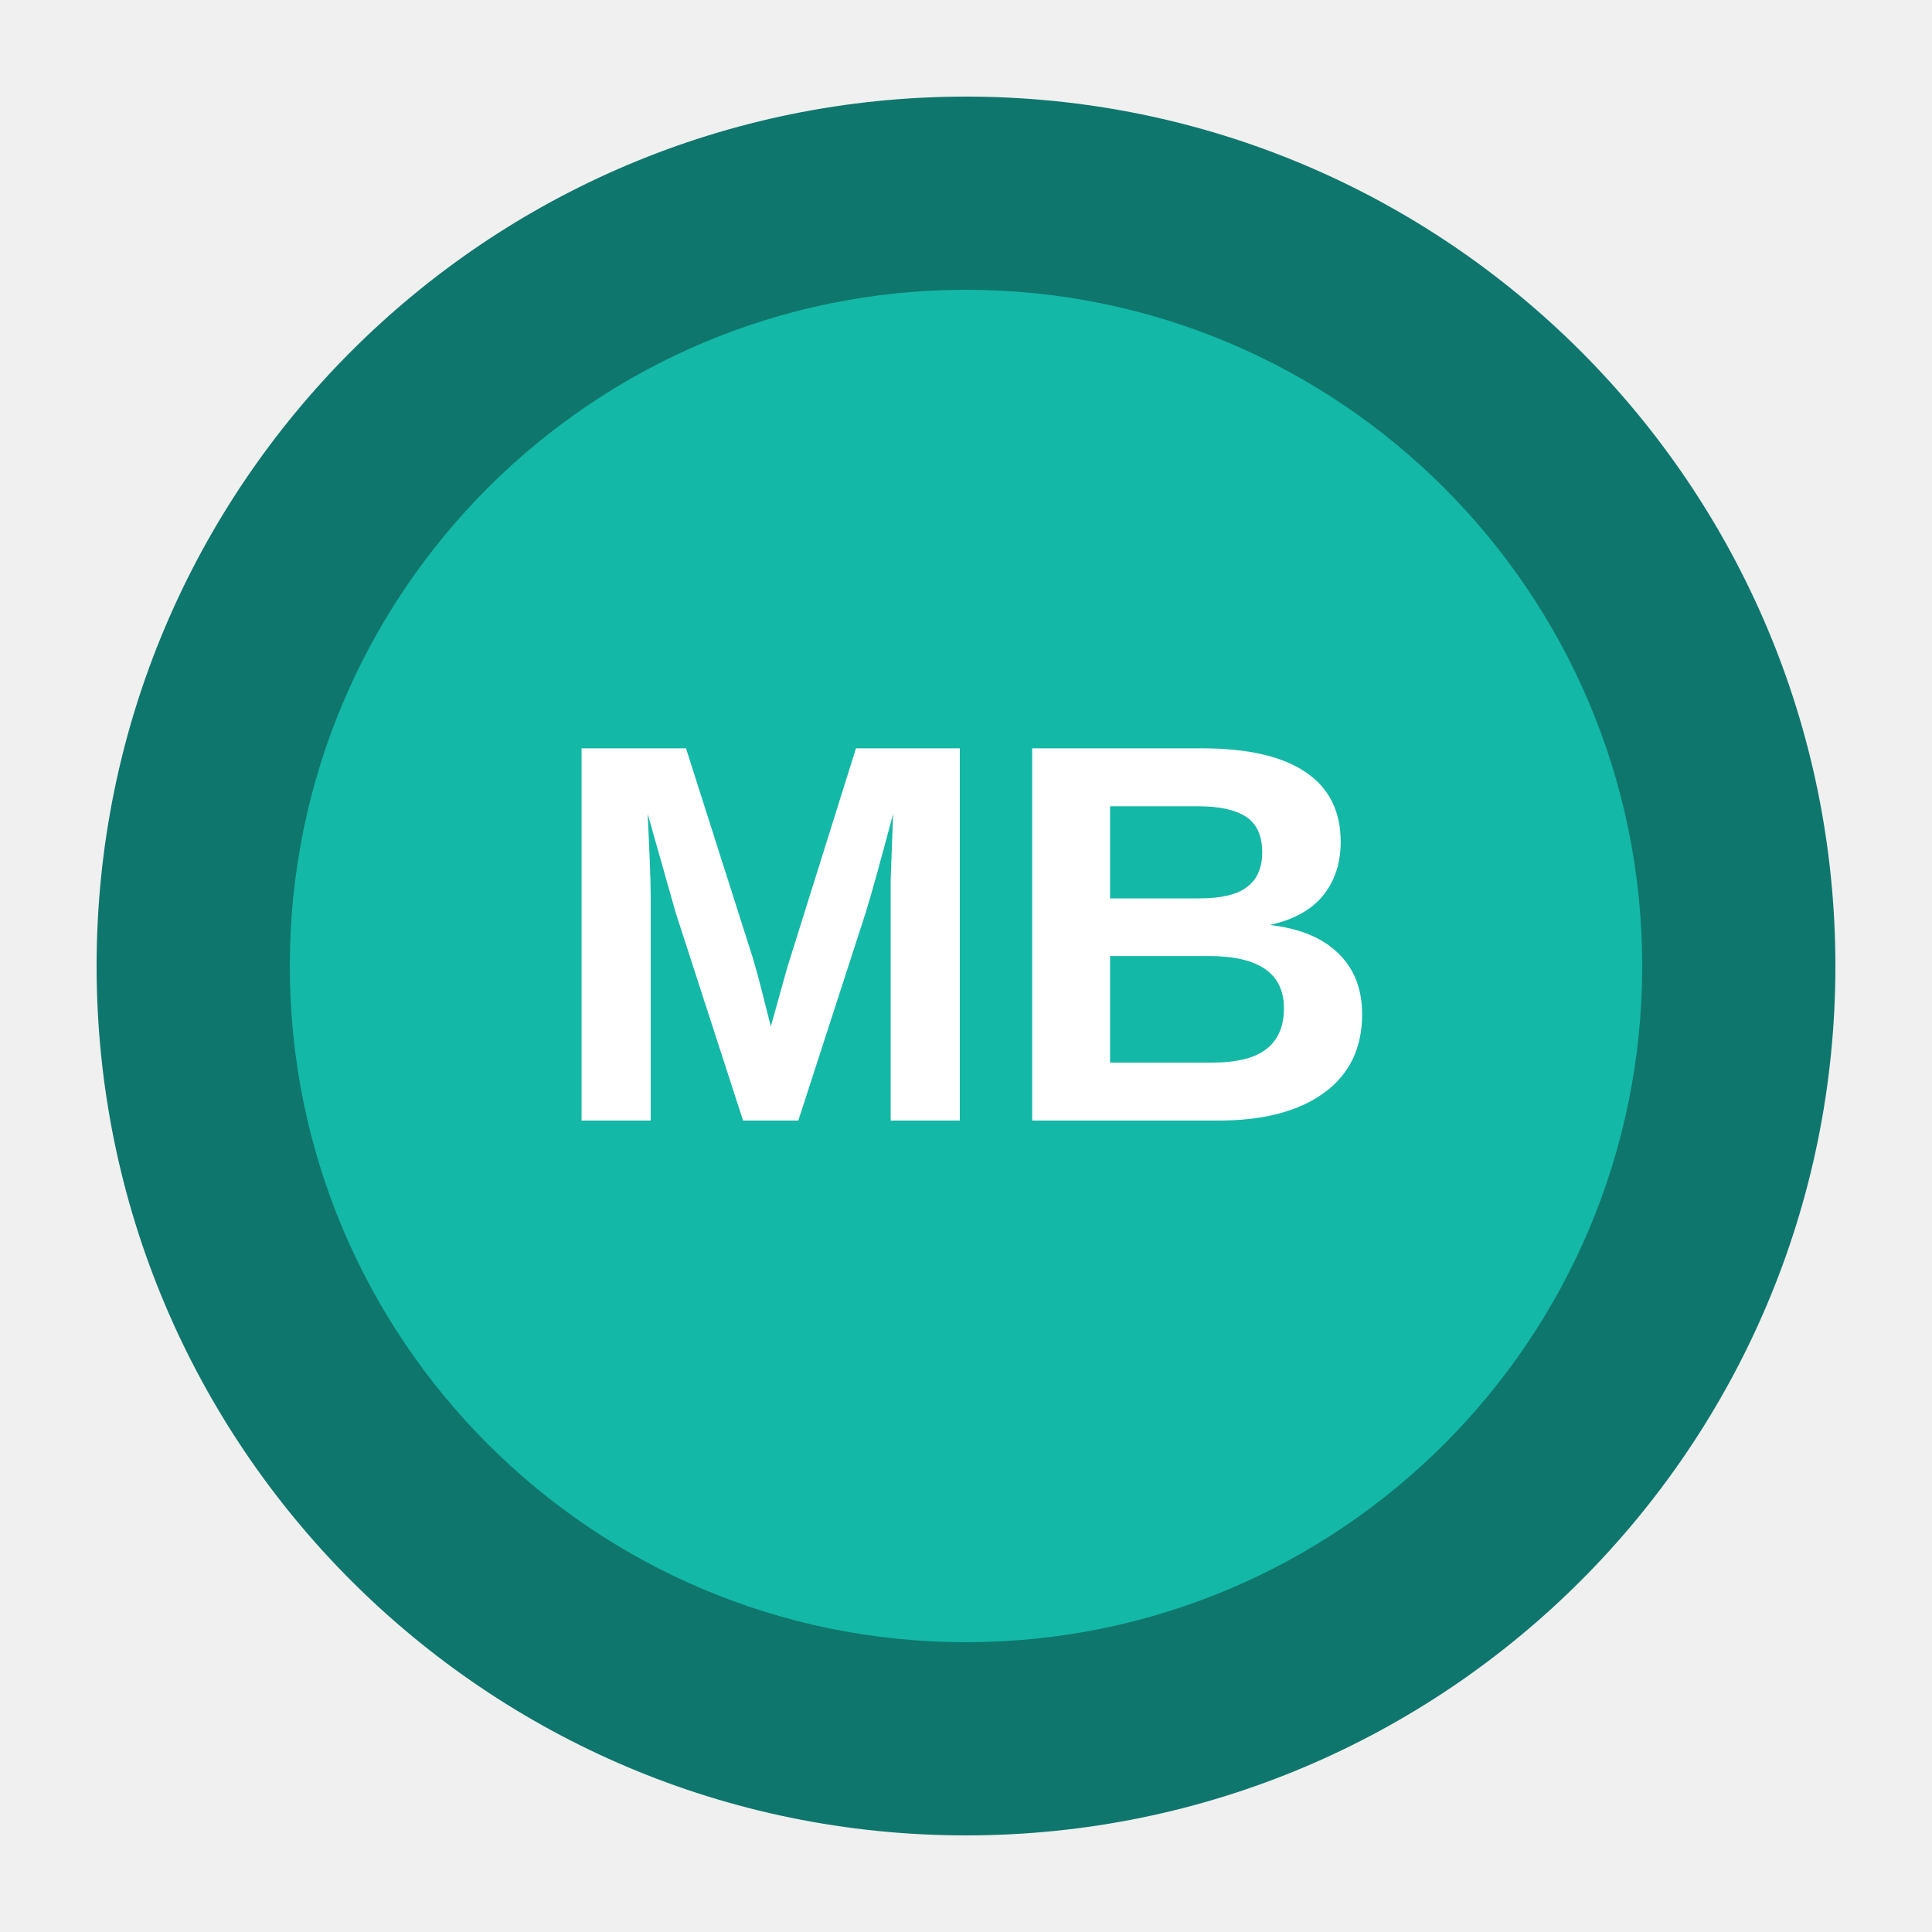
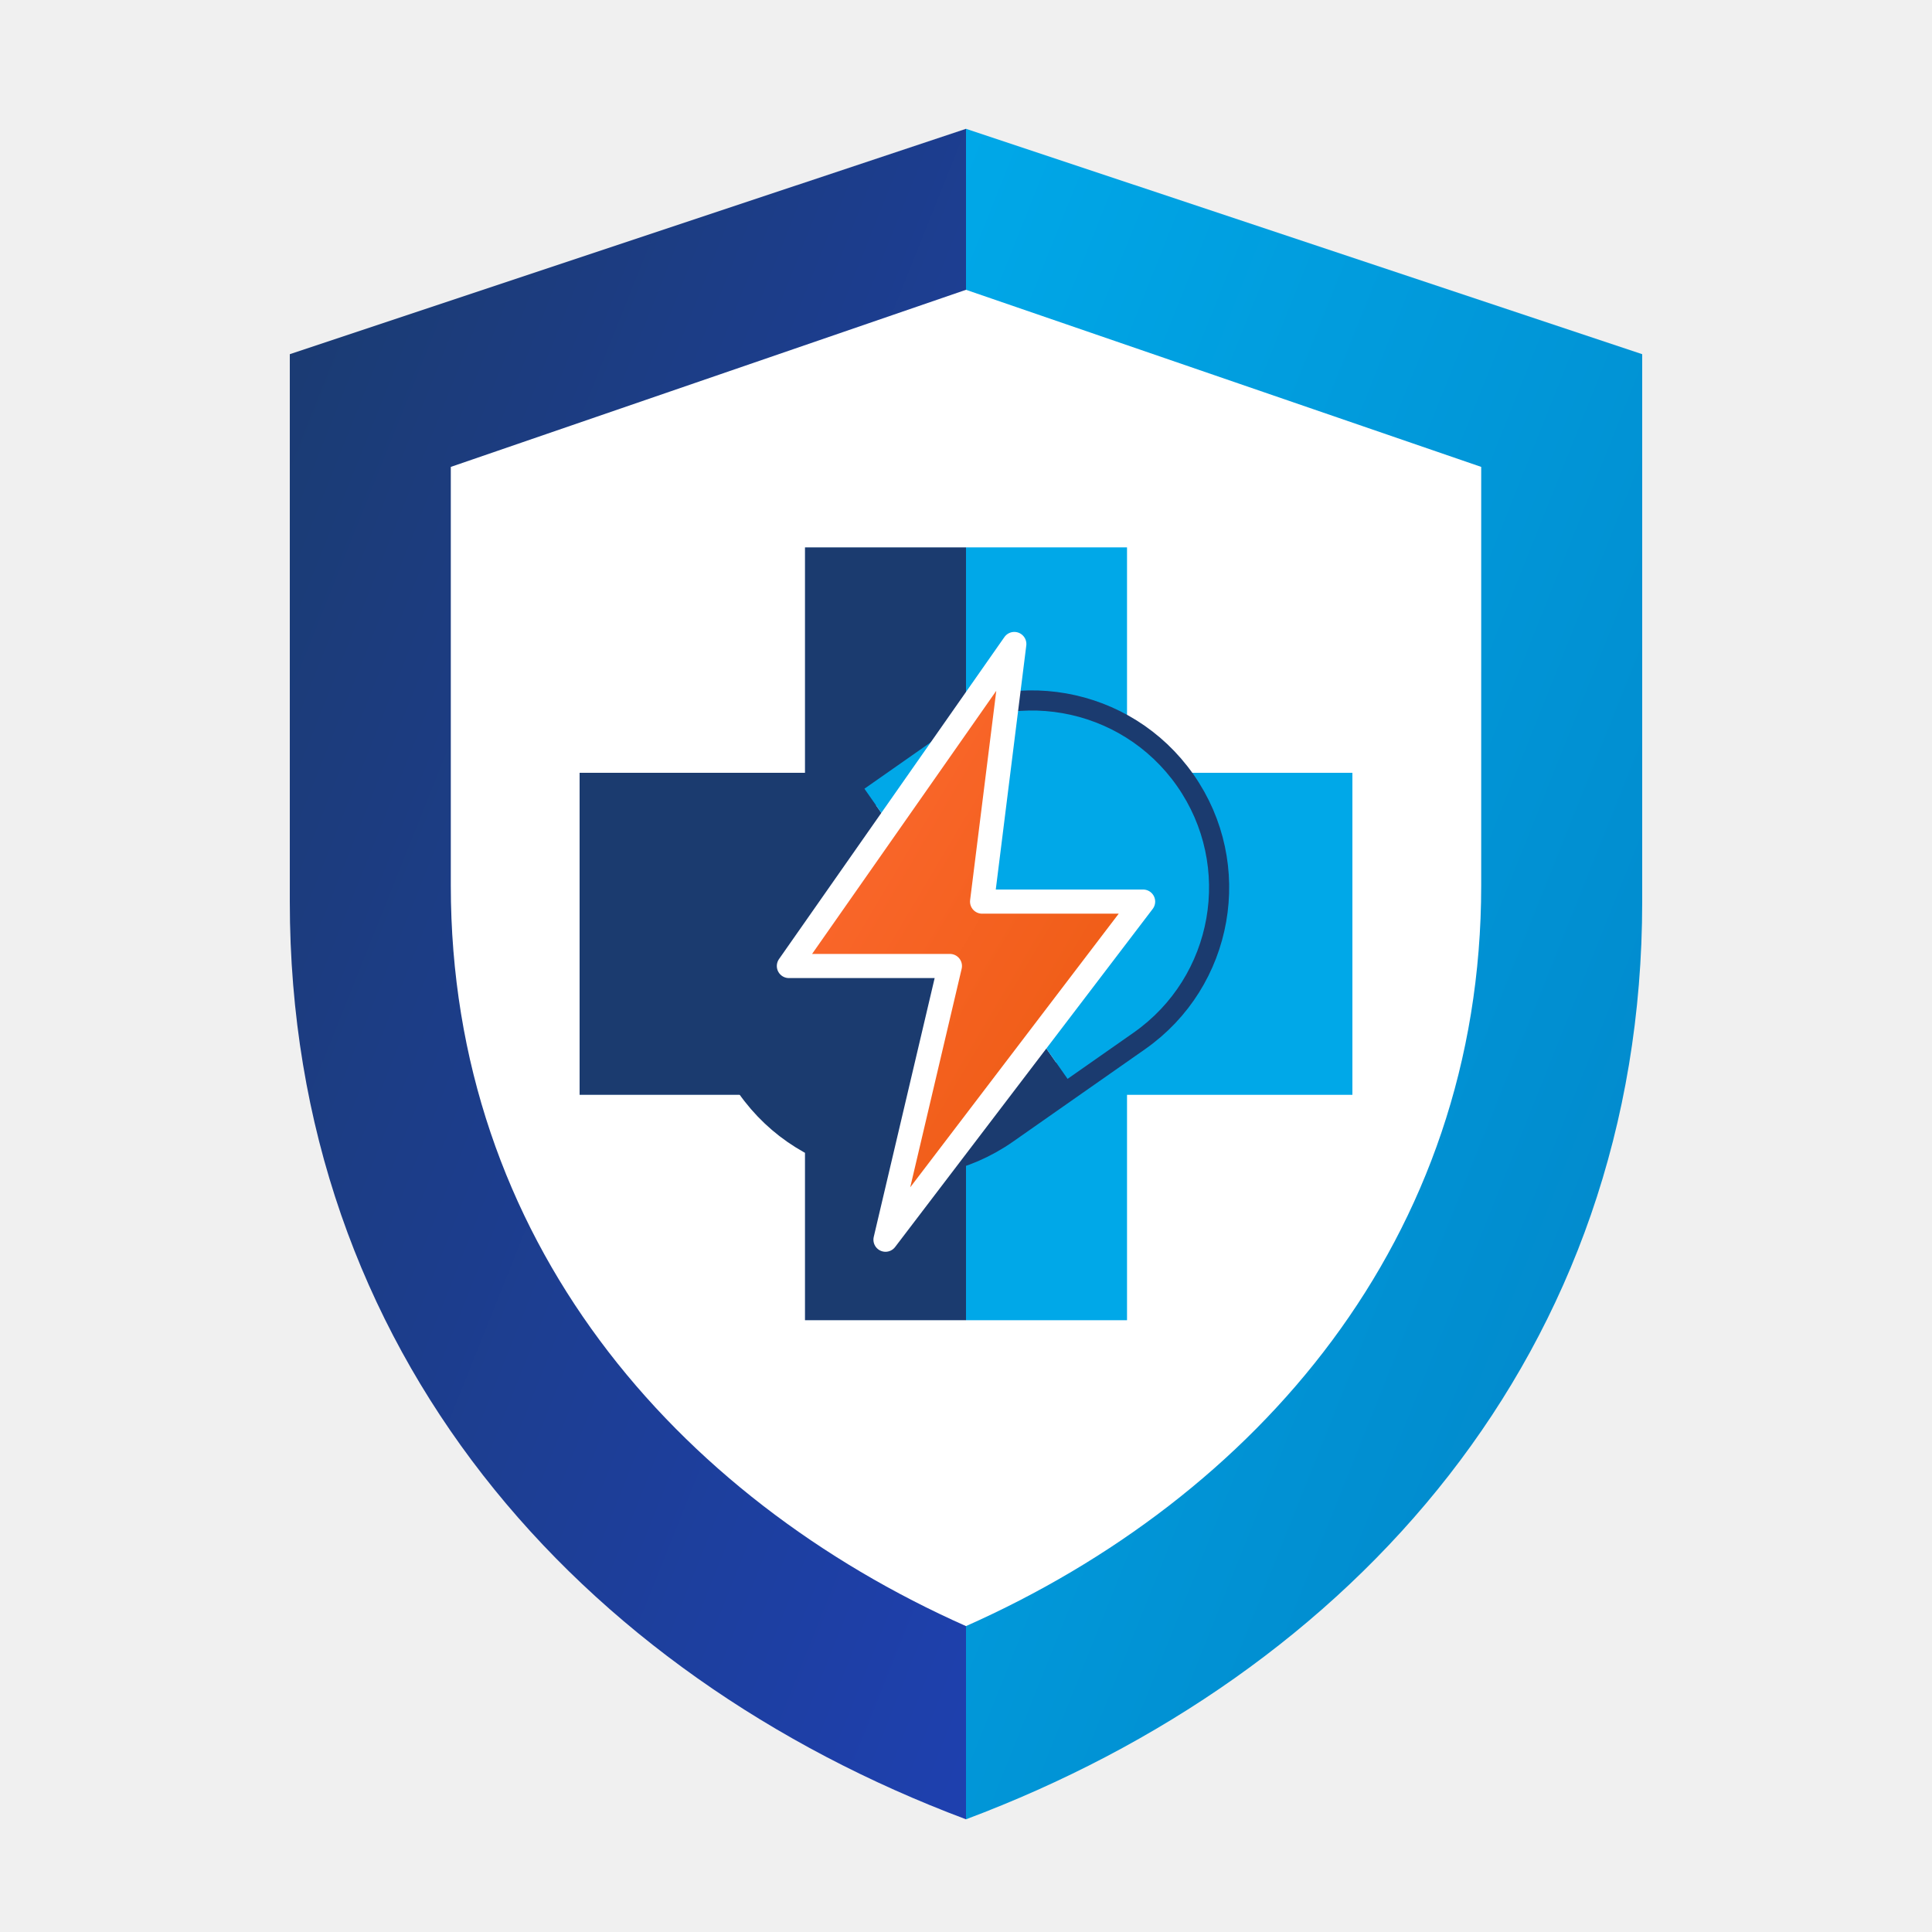
- <svg xmlns="http://www.w3.org/2000/svg" viewBox="0 0 100 100">
-   <circle cx="50" cy="50" r="45" fill="#0F766E" />
-   <circle cx="50" cy="50" r="35" fill="#14B8A6" />
-   <text x="50" y="58" font-family="Arial, sans-serif" font-size="28" font-weight="bold" fill="white" text-anchor="middle">MB</text>
+ <svg xmlns="http://www.w3.org/2000/svg" viewBox="0 0 120 120" fill="none">
+   <defs>
+     <linearGradient id="navyLeft" x1="0" y1="0" x2="1" y2="1">
+       <stop offset="0%" stop-color="#1B3B6F" />
+       <stop offset="100%" stop-color="#1E40AF" />
+     </linearGradient>
+     <linearGradient id="cyanRight" x1="0" y1="0" x2="1" y2="1">
+       <stop offset="0%" stop-color="#00A8E8" />
+       <stop offset="100%" stop-color="#0284C7" />
+     </linearGradient>
+     <linearGradient id="sparkOrange" x1="0" y1="0" x2="1" y2="1">
+       <stop offset="0%" stop-color="#FF6B35" />
+       <stop offset="100%" stop-color="#EA580C" />
+     </linearGradient>
+   </defs>
+   <path d="M60 8 L18 22 V56 C18 84 36 104 60 113 V8 Z" fill="url(#navyLeft)" />
+   <path d="M60 8 L102 22 V56 C102 84 84 104 60 113 V8 Z" fill="url(#cyanRight)" />
+   <path d="M60 18 L28 29 V55 C28 77 42 93 60 101 C78 93 92 77 92 55 V29 L60 18 Z" fill="#FFFFFF" />
+   <path d="M50 34 H70 V48 H84 V68 H70 V82 H50 V68 H36 V48 H50 V34 Z" fill="#E0F2FE" />
+   <path d="M50 34 H60 V82 H50 V68 H36 V48 H50 V34 Z" fill="#1B3B6F" />
+   <path d="M60 34 H70 V48 H84 V68 H70 V82 H60 V34 Z" fill="#00A8E8" />
+   <g transform="rotate(-35 60 58)">
+     <rect x="44" y="47" width="32" height="22" rx="11" fill="#FFFFFF" stroke="#1B3B6F" stroke-width="2.5" />
+     <path d="M44 58 A11 11 0 0 1 55 47 H60 V69 H55 A11 11 0 0 1 44 58 Z" fill="#1B3B6F" />
+     <path d="M60 47 H65 A11 11 0 0 1 76 58 A11 11 0 0 1 65 69 H60 V47 Z" fill="#00A8E8" />
+   </g>
+   <path d="M63 40 L49 60 H59 L55 77 L71 56 H61 L63 40 Z" fill="url(#sparkOrange)" stroke="#FFFFFF" stroke-width="1.5" stroke-linejoin="round" />
</svg>
